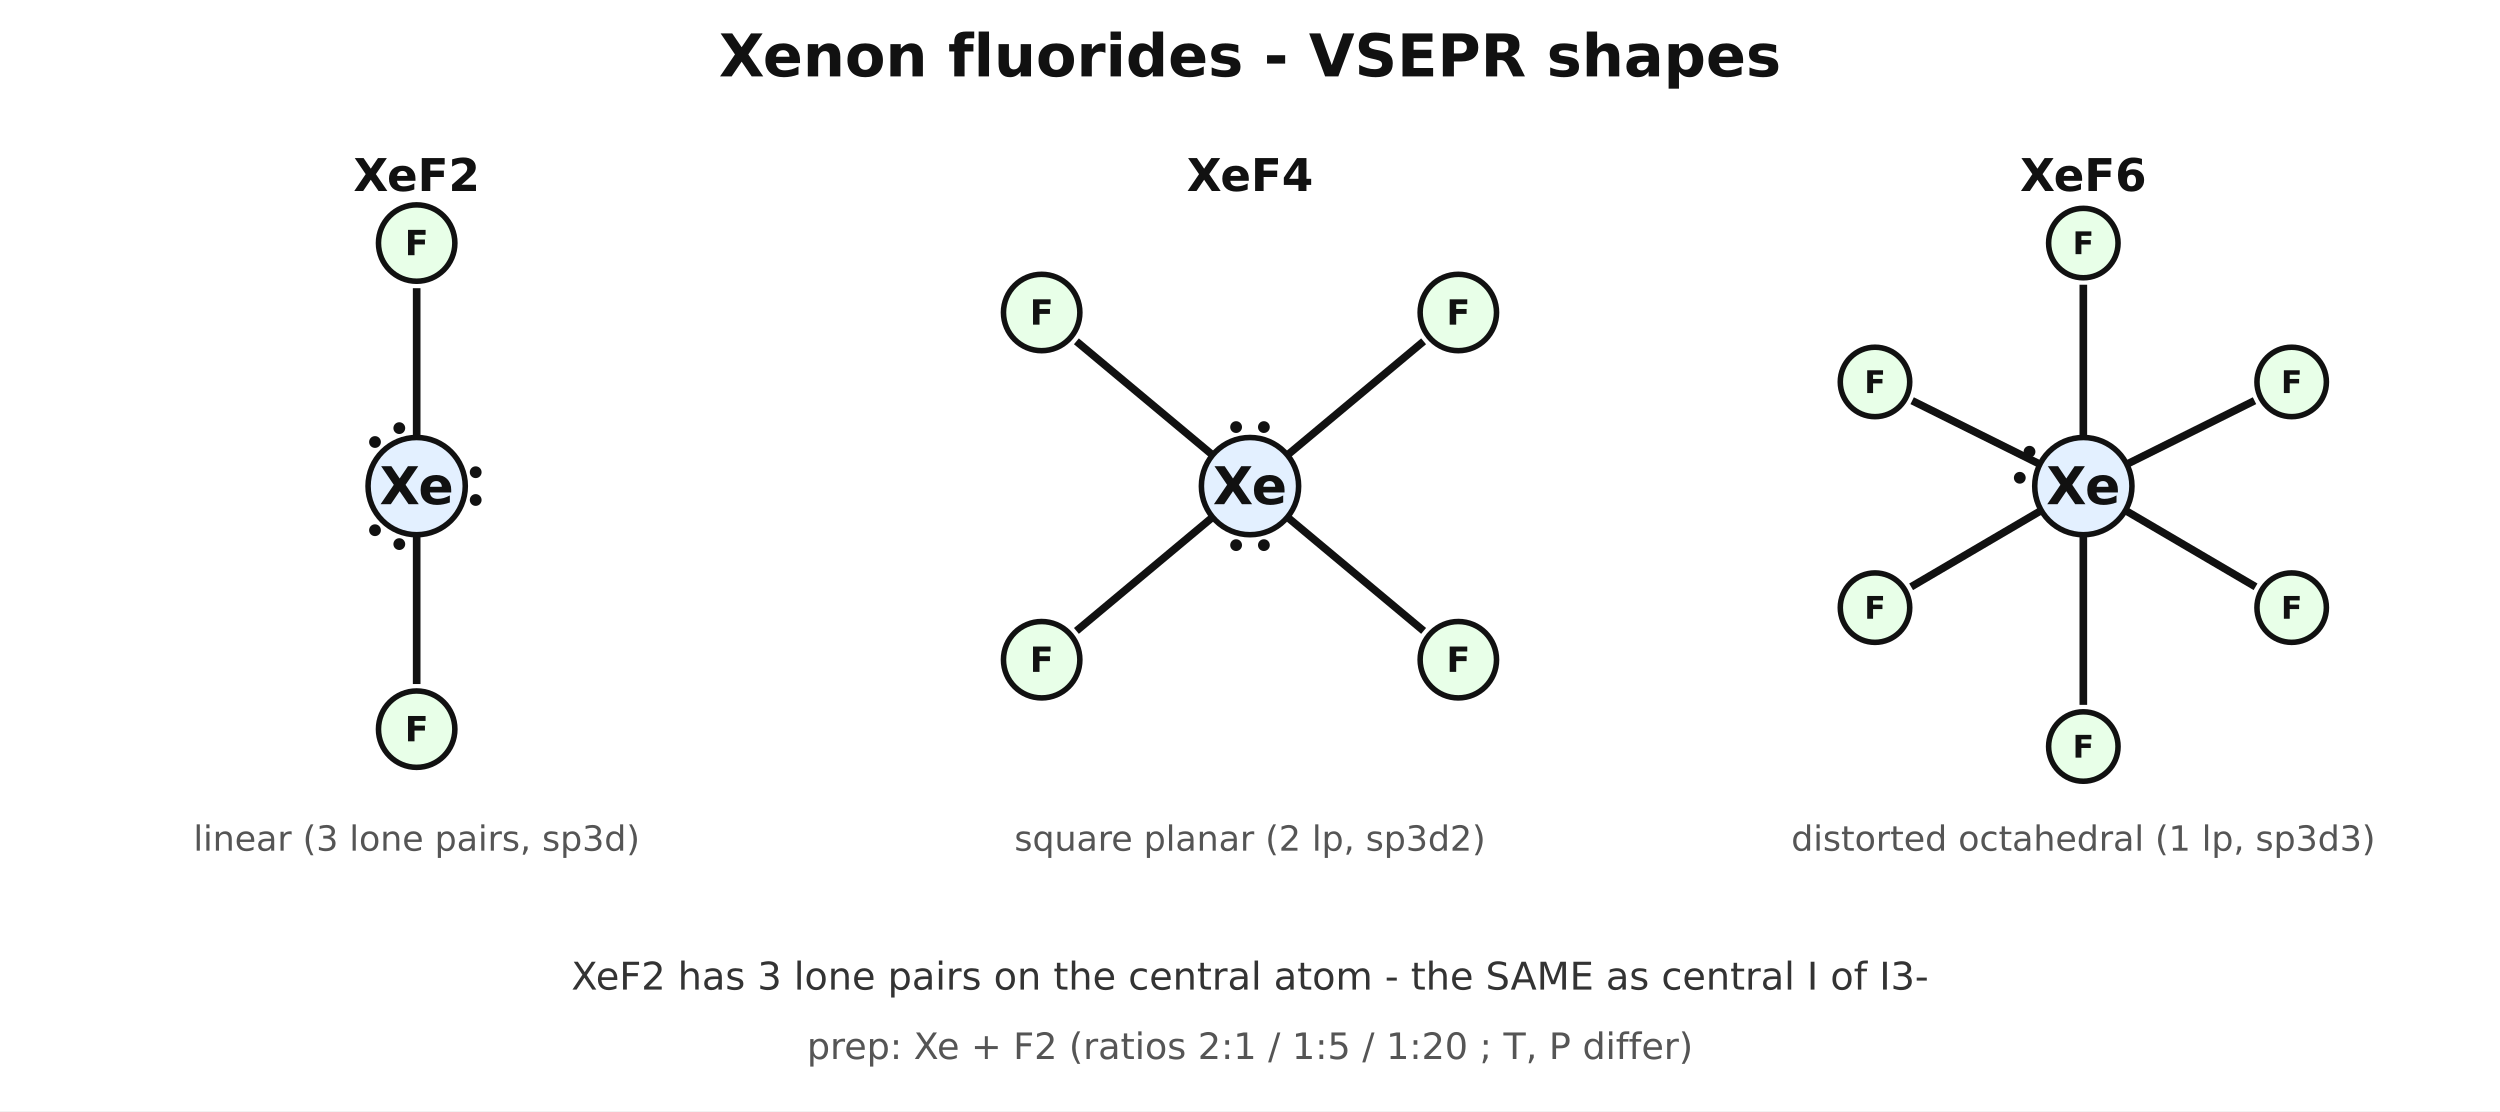
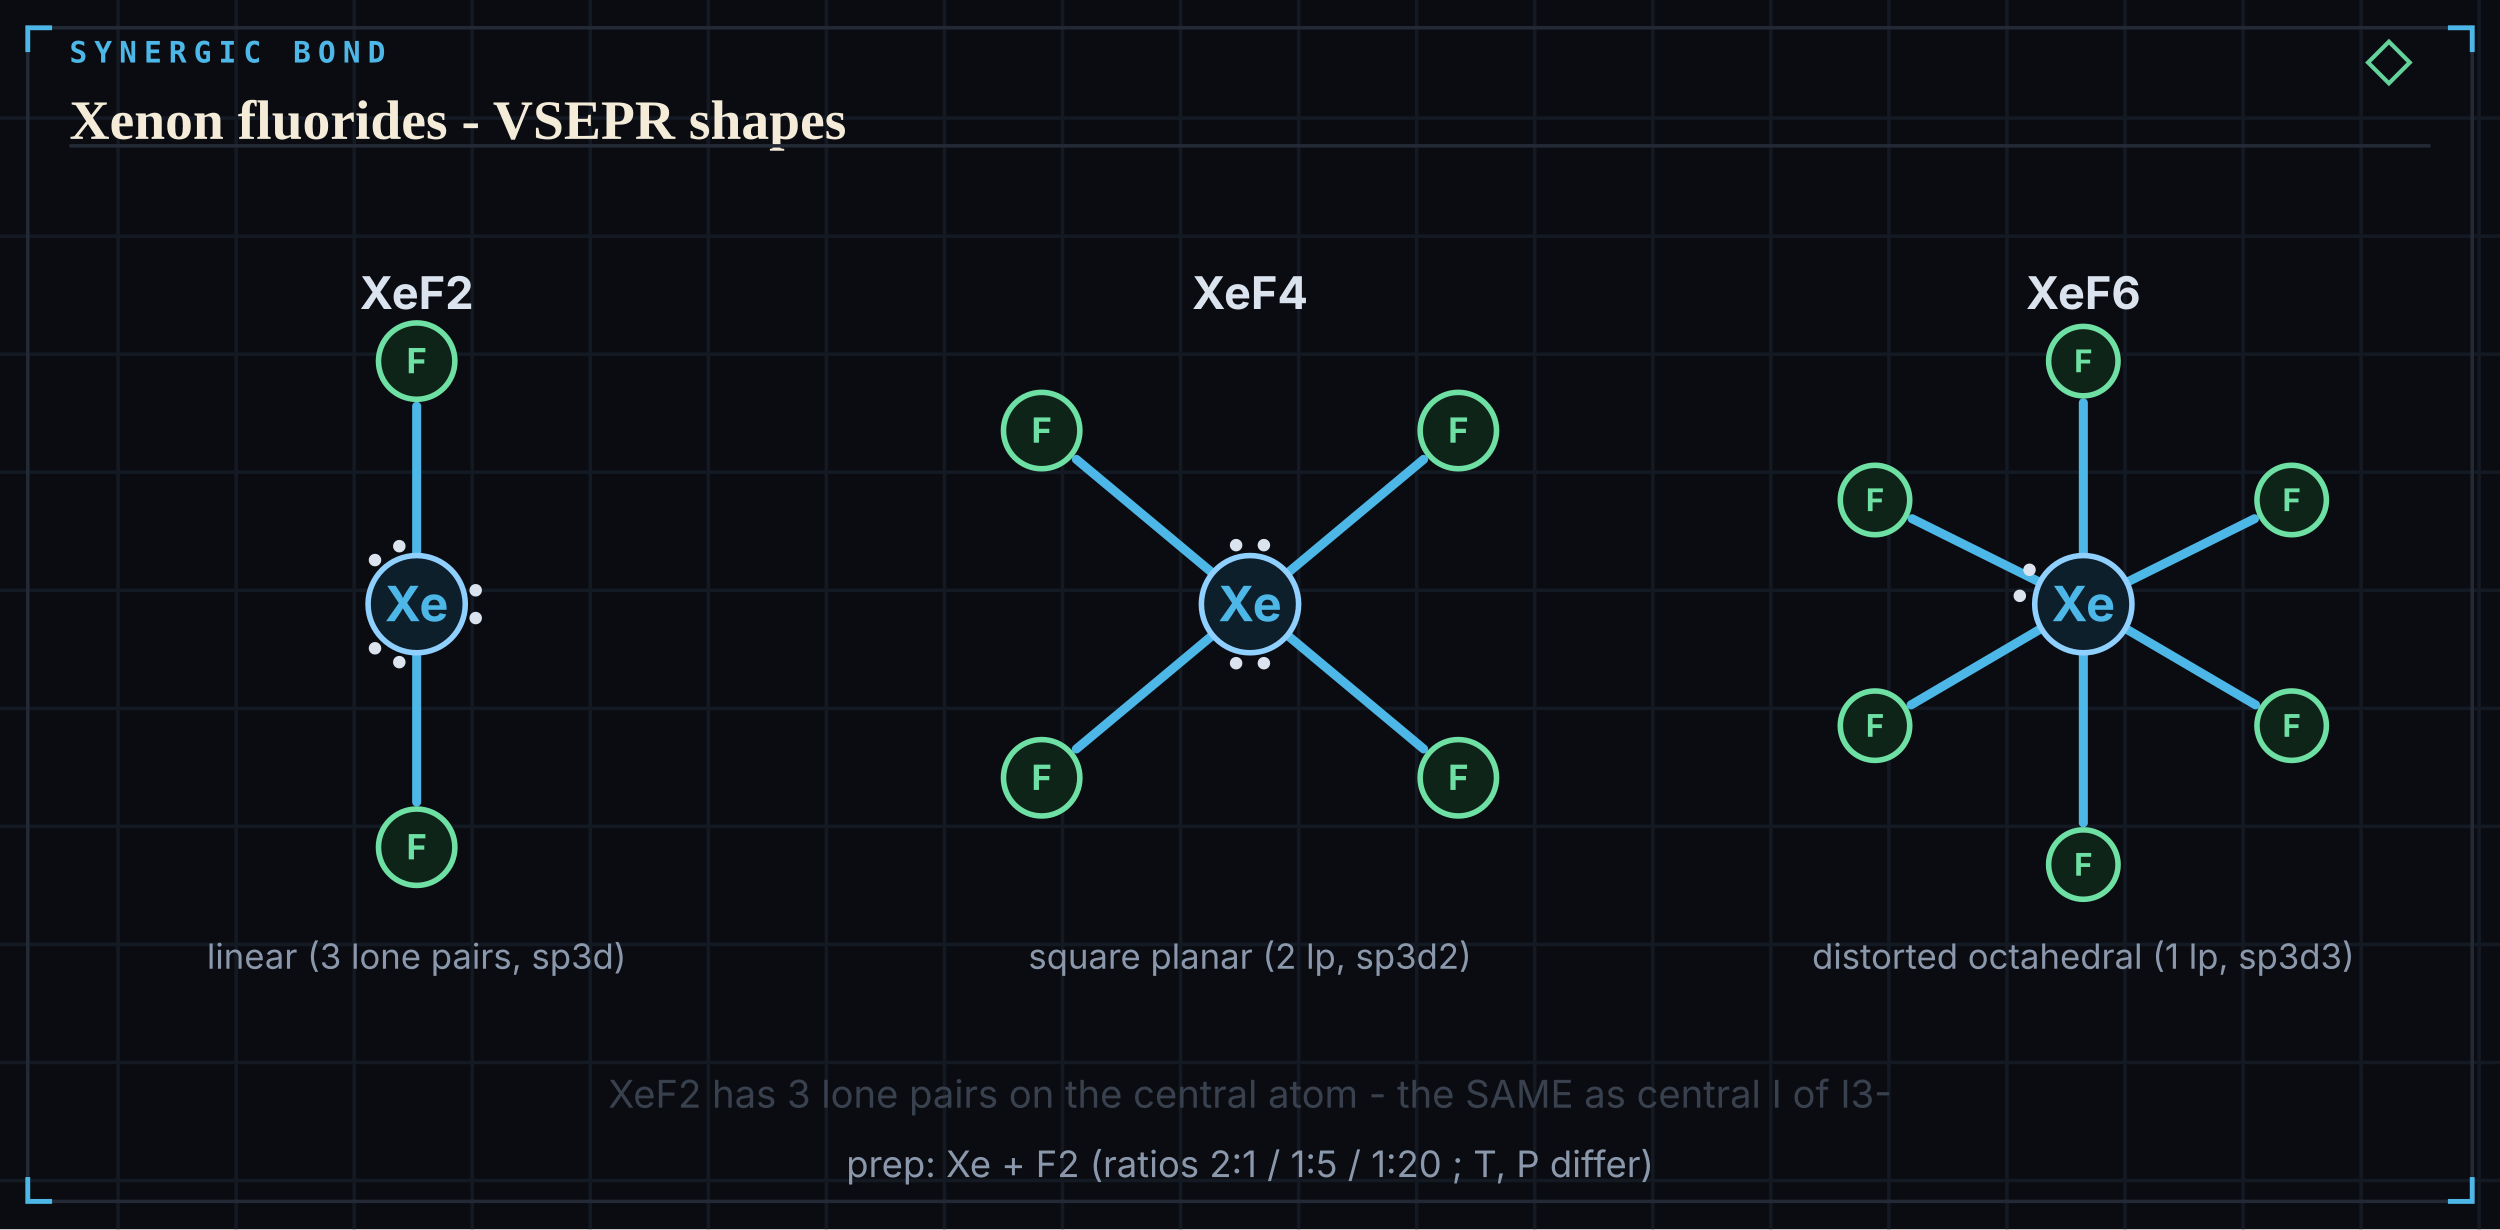
- <svg xmlns="http://www.w3.org/2000/svg" width="720" height="320" viewBox="0 0 720 320" font-family="DejaVu Sans, Arial, sans-serif">
-   <rect x="0" y="0" width="720" height="320" fill="white" />
-   <text x="360.0" y="22.0" font-family="DejaVu Sans, Arial, sans-serif" font-size="17" font-weight="bold" fill="#111" text-anchor="middle">Xenon fluorides  -  VSEPR shapes</text>
-   <text x="120.0" y="55.0" font-family="DejaVu Sans, Arial, sans-serif" font-size="13" font-weight="bold" fill="#111" text-anchor="middle">XeF2</text>
-   <line x1="120.0" y1="127.0" x2="120.0" y2="83.0" stroke="#111" stroke-width="2.2" />
-   <line x1="120.0" y1="153.0" x2="120.0" y2="197.0" stroke="#111" stroke-width="2.2" />
-   <circle cx="120.0" cy="70.0" r="11" fill="#e8ffe8" stroke="#111" stroke-width="1.6" />
-   <text x="120.0" y="73.5" font-family="DejaVu Sans, Arial, sans-serif" font-size="10" font-weight="bold" fill="#111" text-anchor="middle">F</text>
-   <circle cx="120.0" cy="210.0" r="11" fill="#e8ffe8" stroke="#111" stroke-width="1.6" />
-   <text x="120.0" y="213.5" font-family="DejaVu Sans, Arial, sans-serif" font-size="10" font-weight="bold" fill="#111" text-anchor="middle">F</text>
-   <circle cx="120.0" cy="140.0" r="14" fill="#e3f0ff" stroke="#111" stroke-width="1.6" />
-   <text x="120.0" y="145.2" font-family="DejaVu Sans, Arial, sans-serif" font-size="15" font-weight="bold" fill="#111" text-anchor="middle">Xe</text>
-   <circle cx="137.0" cy="136.0" r="1.7" fill="#111" />
-   <circle cx="137.0" cy="144.0" r="1.7" fill="#111" />
-   <circle cx="115.0" cy="156.7" r="1.7" fill="#111" />
-   <circle cx="108.0" cy="152.7" r="1.7" fill="#111" />
-   <circle cx="108.0" cy="127.3" r="1.7" fill="#111" />
-   <circle cx="115.0" cy="123.3" r="1.7" fill="#111" />
-   <text x="120.0" y="245.0" font-family="DejaVu Sans, Arial, sans-serif" font-size="10" font-weight="normal" fill="#555" text-anchor="middle">linear  (3 lone pairs, sp3d)</text>
-   <text x="360.0" y="55.0" font-family="DejaVu Sans, Arial, sans-serif" font-size="13" font-weight="bold" fill="#111" text-anchor="middle">XeF4</text>
-   <line x1="350.0" y1="131.7" x2="310.0" y2="98.3" stroke="#111" stroke-width="2.2" />
-   <circle cx="300.0" cy="90.0" r="11" fill="#e8ffe8" stroke="#111" stroke-width="1.6" />
-   <text x="300.0" y="93.5" font-family="DejaVu Sans, Arial, sans-serif" font-size="10" font-weight="bold" fill="#111" text-anchor="middle">F</text>
-   <line x1="370.0" y1="131.7" x2="410.0" y2="98.3" stroke="#111" stroke-width="2.2" />
-   <circle cx="420.0" cy="90.0" r="11" fill="#e8ffe8" stroke="#111" stroke-width="1.6" />
-   <text x="420.0" y="93.5" font-family="DejaVu Sans, Arial, sans-serif" font-size="10" font-weight="bold" fill="#111" text-anchor="middle">F</text>
-   <line x1="350.0" y1="148.3" x2="310.0" y2="181.7" stroke="#111" stroke-width="2.2" />
-   <circle cx="300.0" cy="190.0" r="11" fill="#e8ffe8" stroke="#111" stroke-width="1.6" />
-   <text x="300.0" y="193.5" font-family="DejaVu Sans, Arial, sans-serif" font-size="10" font-weight="bold" fill="#111" text-anchor="middle">F</text>
-   <line x1="370.0" y1="148.3" x2="410.0" y2="181.7" stroke="#111" stroke-width="2.2" />
-   <circle cx="420.0" cy="190.0" r="11" fill="#e8ffe8" stroke="#111" stroke-width="1.6" />
-   <text x="420.0" y="193.5" font-family="DejaVu Sans, Arial, sans-serif" font-size="10" font-weight="bold" fill="#111" text-anchor="middle">F</text>
-   <circle cx="360.0" cy="140.0" r="14" fill="#e3f0ff" stroke="#111" stroke-width="1.6" />
-   <text x="360.0" y="145.2" font-family="DejaVu Sans, Arial, sans-serif" font-size="15" font-weight="bold" fill="#111" text-anchor="middle">Xe</text>
-   <circle cx="364.0" cy="157.0" r="1.7" fill="#111" />
-   <circle cx="356.0" cy="157.0" r="1.7" fill="#111" />
-   <circle cx="356.0" cy="123.0" r="1.7" fill="#111" />
-   <circle cx="364.0" cy="123.0" r="1.7" fill="#111" />
-   <text x="360.0" y="245.0" font-family="DejaVu Sans, Arial, sans-serif" font-size="10" font-weight="normal" fill="#555" text-anchor="middle">square planar  (2 lp, sp3d2)</text>
-   <text x="600.0" y="55.0" font-family="DejaVu Sans, Arial, sans-serif" font-size="13" font-weight="bold" fill="#111" text-anchor="middle">XeF6</text>
-   <line x1="600.0" y1="128.0" x2="600.0" y2="82.0" stroke="#111" stroke-width="2.2" />
-   <circle cx="600.0" cy="70.0" r="10" fill="#e8ffe8" stroke="#111" stroke-width="1.6" />
-   <text x="600.0" y="73.2" font-family="DejaVu Sans, Arial, sans-serif" font-size="9" font-weight="bold" fill="#111" text-anchor="middle">F</text>
-   <line x1="589.3" y1="134.6" x2="550.7" y2="115.4" stroke="#111" stroke-width="2.2" />
-   <circle cx="540.0" cy="110.0" r="10" fill="#e8ffe8" stroke="#111" stroke-width="1.6" />
-   <text x="540.0" y="113.2" font-family="DejaVu Sans, Arial, sans-serif" font-size="9" font-weight="bold" fill="#111" text-anchor="middle">F</text>
-   <line x1="610.7" y1="134.6" x2="649.3" y2="115.4" stroke="#111" stroke-width="2.2" />
-   <circle cx="660.0" cy="110.0" r="10" fill="#e8ffe8" stroke="#111" stroke-width="1.6" />
-   <text x="660.0" y="113.2" font-family="DejaVu Sans, Arial, sans-serif" font-size="9" font-weight="bold" fill="#111" text-anchor="middle">F</text>
-   <line x1="589.6" y1="146.0" x2="550.4" y2="169.0" stroke="#111" stroke-width="2.2" />
-   <circle cx="540.0" cy="175.0" r="10" fill="#e8ffe8" stroke="#111" stroke-width="1.6" />
-   <text x="540.0" y="178.2" font-family="DejaVu Sans, Arial, sans-serif" font-size="9" font-weight="bold" fill="#111" text-anchor="middle">F</text>
-   <line x1="610.4" y1="146.0" x2="649.6" y2="169.0" stroke="#111" stroke-width="2.2" />
-   <circle cx="660.0" cy="175.0" r="10" fill="#e8ffe8" stroke="#111" stroke-width="1.6" />
-   <text x="660.0" y="178.2" font-family="DejaVu Sans, Arial, sans-serif" font-size="9" font-weight="bold" fill="#111" text-anchor="middle">F</text>
-   <line x1="600.0" y1="152.0" x2="600.0" y2="203.0" stroke="#111" stroke-width="2.2" />
-   <circle cx="600.0" cy="215.0" r="10" fill="#e8ffe8" stroke="#111" stroke-width="1.6" />
-   <text x="600.0" y="218.2" font-family="DejaVu Sans, Arial, sans-serif" font-size="9" font-weight="bold" fill="#111" text-anchor="middle">F</text>
-   <circle cx="600.0" cy="140.0" r="14" fill="#e3f0ff" stroke="#111" stroke-width="1.6" />
-   <text x="600.0" y="145.2" font-family="DejaVu Sans, Arial, sans-serif" font-size="15" font-weight="bold" fill="#111" text-anchor="middle">Xe</text>
-   <circle cx="581.7" cy="137.6" r="1.7" fill="#111" />
-   <circle cx="584.5" cy="130.1" r="1.7" fill="#111" />
-   <text x="600.0" y="245.0" font-family="DejaVu Sans, Arial, sans-serif" font-size="10" font-weight="normal" fill="#555" text-anchor="middle">distorted octahedral  (1 lp, sp3d3)</text>
-   <text x="360.0" y="285.0" font-family="DejaVu Sans, Arial, sans-serif" font-size="11" font-weight="normal" fill="#333" text-anchor="middle">XeF2 has 3 lone pairs on the central atom  -  the SAME as central I of I3-</text>
-   <text x="360.0" y="305.0" font-family="DejaVu Sans, Arial, sans-serif" font-size="10.5" font-weight="normal" fill="#555" text-anchor="middle">prep:  Xe + F2 (ratios 2:1 / 1:5 / 1:20 ;  T, P differ)</text>
+ <svg xmlns="http://www.w3.org/2000/svg" width="720" height="354" viewBox="0 0 720 354" font-family="'Inter','Helvetica Neue',Arial,'DejaVu Sans',sans-serif">
+   <rect width="720" height="354" fill="#0a0c11" />
+   <g stroke="#141a24" stroke-width="1">
+     <line x1="34" y1="0" x2="34" y2="354" />
+     <line x1="68" y1="0" x2="68" y2="354" />
+     <line x1="102" y1="0" x2="102" y2="354" />
+     <line x1="136" y1="0" x2="136" y2="354" />
+     <line x1="170" y1="0" x2="170" y2="354" />
+     <line x1="204" y1="0" x2="204" y2="354" />
+     <line x1="238" y1="0" x2="238" y2="354" />
+     <line x1="272" y1="0" x2="272" y2="354" />
+     <line x1="306" y1="0" x2="306" y2="354" />
+     <line x1="340" y1="0" x2="340" y2="354" />
+     <line x1="374" y1="0" x2="374" y2="354" />
+     <line x1="408" y1="0" x2="408" y2="354" />
+     <line x1="442" y1="0" x2="442" y2="354" />
+     <line x1="476" y1="0" x2="476" y2="354" />
+     <line x1="510" y1="0" x2="510" y2="354" />
+     <line x1="544" y1="0" x2="544" y2="354" />
+     <line x1="578" y1="0" x2="578" y2="354" />
+     <line x1="612" y1="0" x2="612" y2="354" />
+     <line x1="646" y1="0" x2="646" y2="354" />
+     <line x1="680" y1="0" x2="680" y2="354" />
+     <line x1="714" y1="0" x2="714" y2="354" />
+     <line x1="0" y1="34" x2="720" y2="34" />
+     <line x1="0" y1="68" x2="720" y2="68" />
+     <line x1="0" y1="102" x2="720" y2="102" />
+     <line x1="0" y1="136" x2="720" y2="136" />
+     <line x1="0" y1="170" x2="720" y2="170" />
+     <line x1="0" y1="204" x2="720" y2="204" />
+     <line x1="0" y1="238" x2="720" y2="238" />
+     <line x1="0" y1="272" x2="720" y2="272" />
+     <line x1="0" y1="306" x2="720" y2="306" />
+     <line x1="0" y1="340" x2="720" y2="340" />
+   </g>
+   <rect x="8" y="8" width="704" height="338" fill="none" stroke="#232a36" stroke-width="1" />
+   <path d="M 8 15 L 8 8 L 15 8" stroke="#4db8e8" stroke-width="1.4" fill="none" />
+   <path d="M 712 15 L 712 8 L 705 8" stroke="#4db8e8" stroke-width="1.4" fill="none" />
+   <path d="M 8 339 L 8 346 L 15 346" stroke="#4db8e8" stroke-width="1.4" fill="none" />
+   <path d="M 712 339 L 712 346 L 705 346" stroke="#4db8e8" stroke-width="1.4" fill="none" />
+   <text x="20" y="18" font-size="8.5" font-weight="bold" fill="#4db8e8" text-anchor="start" font-family="'SF Mono','DejaVu Sans Mono',ui-monospace,Menlo,monospace" letter-spacing="0.24em">SYNERGIC BOND</text>
+   <path d="M 688 12 l 6 6 l -6 6 l -6 -6 z" fill="none" stroke="#63d39b" stroke-width="1.2" />
+   <text x="20" y="40" font-size="16" font-weight="bold" fill="#f4ecd9" text-anchor="start" font-family="'Georgia','Times New Roman',serif">Xenon fluorides  -  VSEPR shapes</text>
+   <line x1="20" y1="42" x2="700" y2="42" stroke="#232a36" stroke-width="1" />
+   <g transform="translate(0,34)">
+     <text x="120.0" y="55.0" font-size="13" font-weight="bold" fill="#dbe3ef" text-anchor="middle">XeF2</text>
+     <line x1="120.0" y1="127.0" x2="120.0" y2="83.0" stroke="#4db8e8" stroke-width="2.6" stroke-linecap="round" />
+     <line x1="120.0" y1="153.0" x2="120.0" y2="197.0" stroke="#4db8e8" stroke-width="2.6" stroke-linecap="round" />
+     <circle cx="120.0" cy="70.0" r="11" fill="#0f2418" stroke="#6ee0a3" stroke-width="1.6" />
+     <text x="120.0" y="73.5" font-size="10" font-weight="bold" fill="#6ee0a3" text-anchor="middle">F</text>
+     <circle cx="120.0" cy="210.0" r="11" fill="#0f2418" stroke="#6ee0a3" stroke-width="1.6" />
+     <text x="120.0" y="213.5" font-size="10" font-weight="bold" fill="#6ee0a3" text-anchor="middle">F</text>
+     <circle cx="120.0" cy="140.0" r="14" fill="#0e1f2c" stroke="#8fd0ff" stroke-width="1.6" />
+     <text x="120.0" y="144.9" font-size="14" font-weight="bold" fill="#4db8e8" text-anchor="middle">Xe</text>
+     <circle cx="137.0" cy="136.0" r="1.8" fill="#dbe3ef" />
+     <circle cx="137.0" cy="144.0" r="1.8" fill="#dbe3ef" />
+     <circle cx="115.0" cy="156.7" r="1.8" fill="#dbe3ef" />
+     <circle cx="108.0" cy="152.7" r="1.8" fill="#dbe3ef" />
+     <circle cx="108.0" cy="127.3" r="1.8" fill="#dbe3ef" />
+     <circle cx="115.0" cy="123.3" r="1.8" fill="#dbe3ef" />
+     <text x="120.0" y="245.0" font-size="10" font-weight="normal" fill="#8b98ac" text-anchor="middle">linear  (3 lone pairs, sp3d)</text>
+     <text x="360.0" y="55.0" font-size="13" font-weight="bold" fill="#dbe3ef" text-anchor="middle">XeF4</text>
+     <line x1="350.0" y1="131.7" x2="310.0" y2="98.3" stroke="#4db8e8" stroke-width="2.6" stroke-linecap="round" />
+     <circle cx="300.0" cy="90.0" r="11" fill="#0f2418" stroke="#6ee0a3" stroke-width="1.6" />
+     <text x="300.0" y="93.5" font-size="10" font-weight="bold" fill="#6ee0a3" text-anchor="middle">F</text>
+     <line x1="370.0" y1="131.7" x2="410.0" y2="98.3" stroke="#4db8e8" stroke-width="2.6" stroke-linecap="round" />
+     <circle cx="420.0" cy="90.0" r="11" fill="#0f2418" stroke="#6ee0a3" stroke-width="1.6" />
+     <text x="420.0" y="93.5" font-size="10" font-weight="bold" fill="#6ee0a3" text-anchor="middle">F</text>
+     <line x1="350.0" y1="148.3" x2="310.0" y2="181.7" stroke="#4db8e8" stroke-width="2.6" stroke-linecap="round" />
+     <circle cx="300.0" cy="190.0" r="11" fill="#0f2418" stroke="#6ee0a3" stroke-width="1.6" />
+     <text x="300.0" y="193.5" font-size="10" font-weight="bold" fill="#6ee0a3" text-anchor="middle">F</text>
+     <line x1="370.0" y1="148.3" x2="410.0" y2="181.7" stroke="#4db8e8" stroke-width="2.6" stroke-linecap="round" />
+     <circle cx="420.0" cy="190.0" r="11" fill="#0f2418" stroke="#6ee0a3" stroke-width="1.6" />
+     <text x="420.0" y="193.5" font-size="10" font-weight="bold" fill="#6ee0a3" text-anchor="middle">F</text>
+     <circle cx="360.0" cy="140.0" r="14" fill="#0e1f2c" stroke="#8fd0ff" stroke-width="1.6" />
+     <text x="360.0" y="144.9" font-size="14" font-weight="bold" fill="#4db8e8" text-anchor="middle">Xe</text>
+     <circle cx="364.0" cy="157.0" r="1.8" fill="#dbe3ef" />
+     <circle cx="356.0" cy="157.0" r="1.8" fill="#dbe3ef" />
+     <circle cx="356.0" cy="123.0" r="1.8" fill="#dbe3ef" />
+     <circle cx="364.0" cy="123.0" r="1.8" fill="#dbe3ef" />
+     <text x="360.0" y="245.0" font-size="10" font-weight="normal" fill="#8b98ac" text-anchor="middle">square planar  (2 lp, sp3d2)</text>
+     <text x="600.0" y="55.0" font-size="13" font-weight="bold" fill="#dbe3ef" text-anchor="middle">XeF6</text>
+     <line x1="600.0" y1="128.0" x2="600.0" y2="82.0" stroke="#4db8e8" stroke-width="2.6" stroke-linecap="round" />
+     <circle cx="600.0" cy="70.0" r="10" fill="#0f2418" stroke="#6ee0a3" stroke-width="1.6" />
+     <text x="600.0" y="73.2" font-size="9" font-weight="bold" fill="#6ee0a3" text-anchor="middle">F</text>
+     <line x1="589.3" y1="134.6" x2="550.7" y2="115.4" stroke="#4db8e8" stroke-width="2.6" stroke-linecap="round" />
+     <circle cx="540.0" cy="110.0" r="10" fill="#0f2418" stroke="#6ee0a3" stroke-width="1.6" />
+     <text x="540.0" y="113.2" font-size="9" font-weight="bold" fill="#6ee0a3" text-anchor="middle">F</text>
+     <line x1="610.7" y1="134.6" x2="649.3" y2="115.4" stroke="#4db8e8" stroke-width="2.6" stroke-linecap="round" />
+     <circle cx="660.0" cy="110.0" r="10" fill="#0f2418" stroke="#6ee0a3" stroke-width="1.6" />
+     <text x="660.0" y="113.2" font-size="9" font-weight="bold" fill="#6ee0a3" text-anchor="middle">F</text>
+     <line x1="589.6" y1="146.0" x2="550.4" y2="169.0" stroke="#4db8e8" stroke-width="2.6" stroke-linecap="round" />
+     <circle cx="540.0" cy="175.0" r="10" fill="#0f2418" stroke="#6ee0a3" stroke-width="1.6" />
+     <text x="540.0" y="178.2" font-size="9" font-weight="bold" fill="#6ee0a3" text-anchor="middle">F</text>
+     <line x1="610.4" y1="146.0" x2="649.6" y2="169.0" stroke="#4db8e8" stroke-width="2.6" stroke-linecap="round" />
+     <circle cx="660.0" cy="175.0" r="10" fill="#0f2418" stroke="#6ee0a3" stroke-width="1.6" />
+     <text x="660.0" y="178.2" font-size="9" font-weight="bold" fill="#6ee0a3" text-anchor="middle">F</text>
+     <line x1="600.0" y1="152.0" x2="600.0" y2="203.0" stroke="#4db8e8" stroke-width="2.6" stroke-linecap="round" />
+     <circle cx="600.0" cy="215.0" r="10" fill="#0f2418" stroke="#6ee0a3" stroke-width="1.6" />
+     <text x="600.0" y="218.2" font-size="9" font-weight="bold" fill="#6ee0a3" text-anchor="middle">F</text>
+     <circle cx="600.0" cy="140.0" r="14" fill="#0e1f2c" stroke="#8fd0ff" stroke-width="1.6" />
+     <text x="600.0" y="144.9" font-size="14" font-weight="bold" fill="#4db8e8" text-anchor="middle">Xe</text>
+     <circle cx="581.7" cy="137.6" r="1.8" fill="#dbe3ef" />
+     <circle cx="584.5" cy="130.1" r="1.8" fill="#dbe3ef" />
+     <text x="600.0" y="245.0" font-size="10" font-weight="normal" fill="#8b98ac" text-anchor="middle">distorted octahedral  (1 lp, sp3d3)</text>
+     <text x="360.0" y="285.0" font-size="11" font-weight="normal" fill="#39414f" text-anchor="middle">XeF2 has 3 lone pairs on the central atom  -  the SAME as central I of I3-</text>
+     <text x="360.0" y="305.0" font-size="10.5" font-weight="normal" fill="#8b98ac" text-anchor="middle">prep:  Xe + F2 (ratios 2:1 / 1:5 / 1:20 ;  T, P differ)</text>
+   </g>
</svg>
